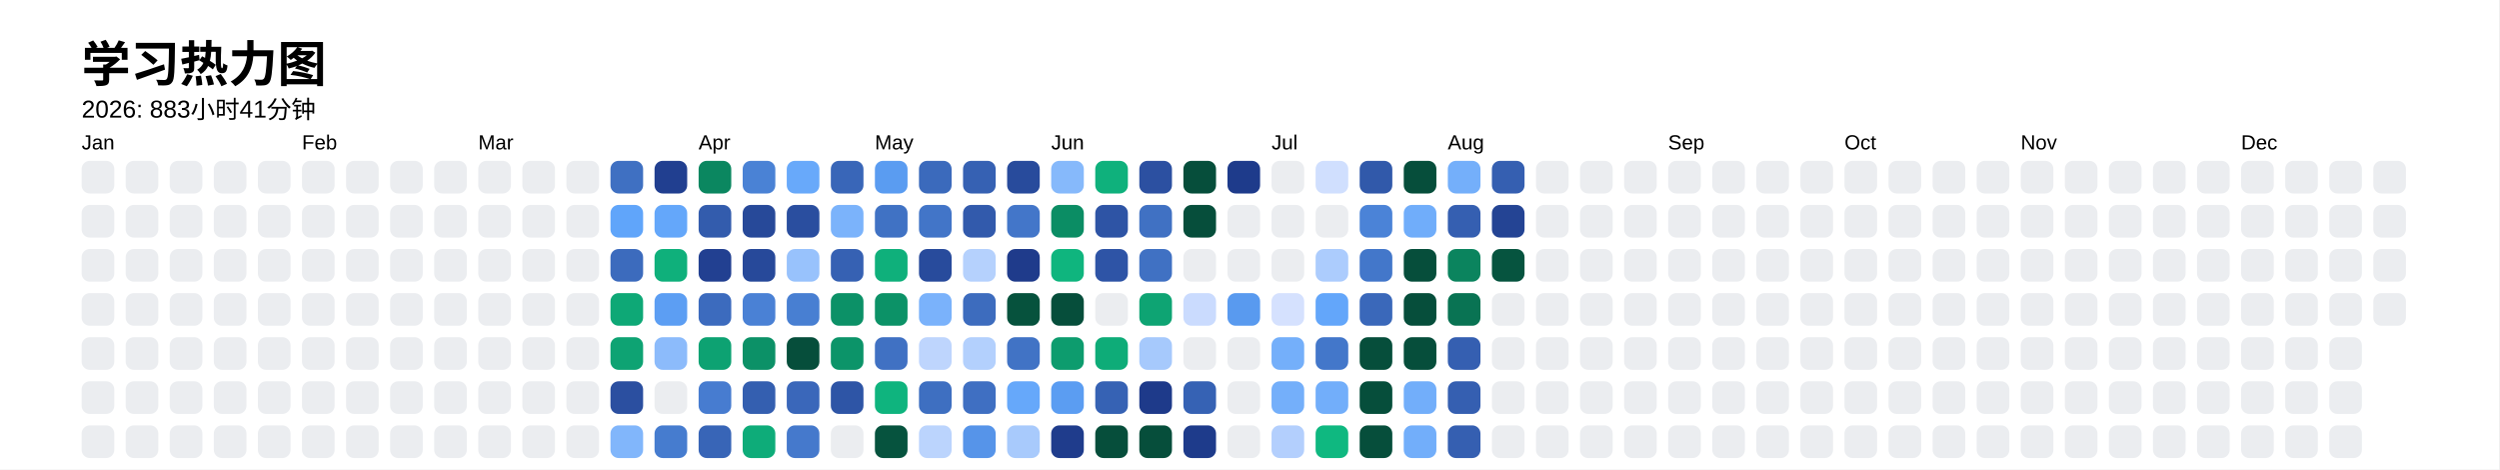
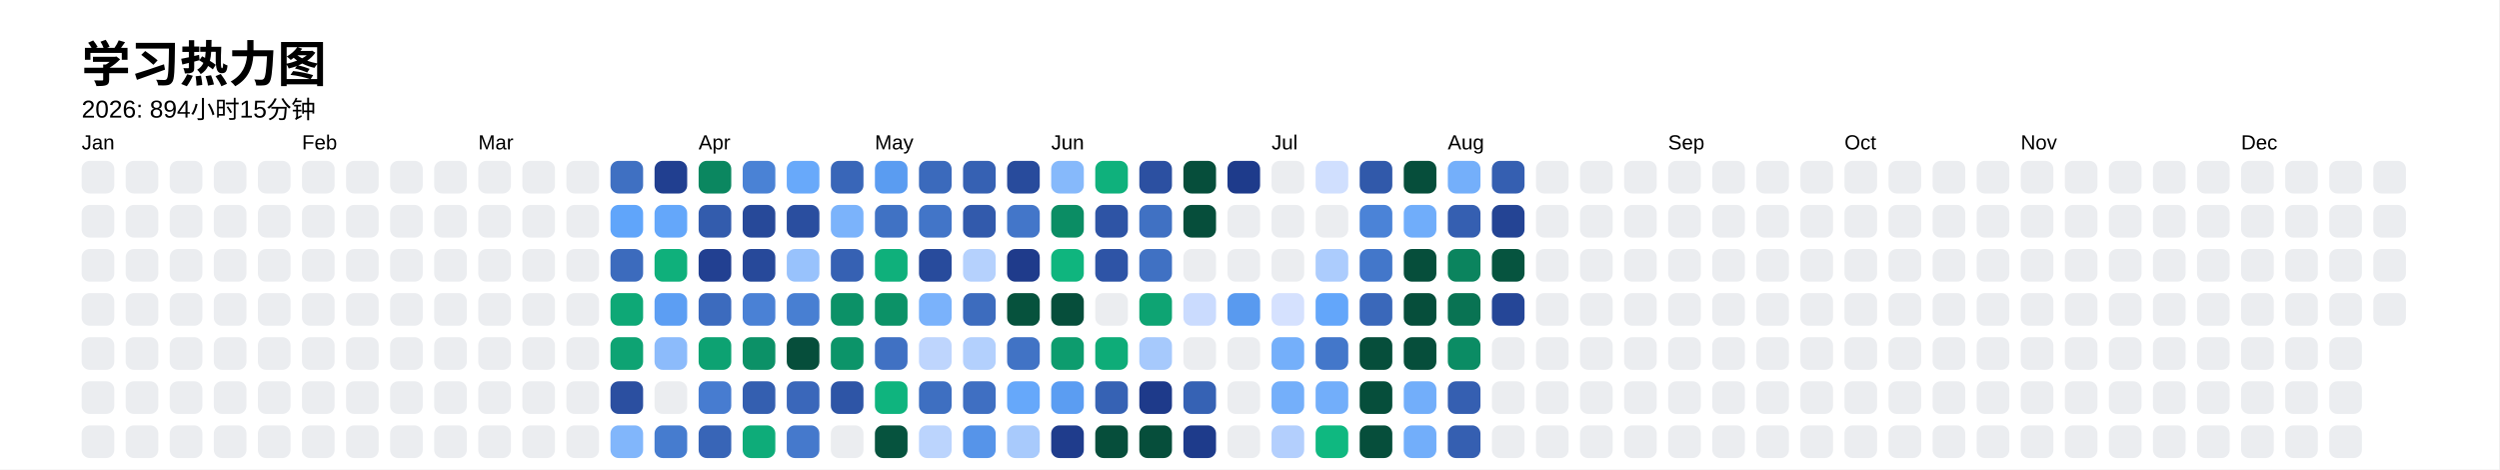
<svg xmlns="http://www.w3.org/2000/svg" style="background-color:white;" baseProfile="full" height="57.5mm" version="1.1" viewBox="0,0,306.2,57.5" width="306.2mm">
  <defs />
  <rect fill="#FFFFFF" height="57.5" width="306.2" x="0" y="0" />
  <text fill="#000000" style="font-size:6px; font-family:Arial; font-weight:bold;" x="10" y="10">学习热力图</text>
-   <text fill="#000000" style="font-size:3px; font-family:Arial;" x="10" y="14.4">2026: 883小时41分钟</text>
+   <text fill="#000000" style="font-size:3px; font-family:Arial;" x="10" y="14.4">2026: 894小时15分钟</text>
  <text fill="#000000" style="font-size:2.5px; font-family:Arial" x="10" y="18.3">Jan</text>
  <rect fill="#ebedf0" height="4" rx="1" ry="1" width="4" x="10" y="19.7" />
  <rect fill="#ebedf0" height="4" rx="1" ry="1" width="4" x="10" y="25.1" />
  <rect fill="#ebedf0" height="4" rx="1" ry="1" width="4" x="10" y="30.5" />
  <rect fill="#ebedf0" height="4" rx="1" ry="1" width="4" x="10" y="35.9" />
  <rect fill="#ebedf0" height="4" rx="1" ry="1" width="4" x="10" y="41.3" />
  <rect fill="#ebedf0" height="4" rx="1" ry="1" width="4" x="10" y="46.7" />
  <rect fill="#ebedf0" height="4" rx="1" ry="1" width="4" x="10" y="52.1" />
  <rect fill="#ebedf0" height="4" rx="1" ry="1" width="4" x="15.4" y="19.7" />
  <rect fill="#ebedf0" height="4" rx="1" ry="1" width="4" x="15.4" y="25.1" />
  <rect fill="#ebedf0" height="4" rx="1" ry="1" width="4" x="15.4" y="30.5" />
  <rect fill="#ebedf0" height="4" rx="1" ry="1" width="4" x="15.4" y="35.9" />
  <rect fill="#ebedf0" height="4" rx="1" ry="1" width="4" x="15.4" y="41.3" />
  <rect fill="#ebedf0" height="4" rx="1" ry="1" width="4" x="15.4" y="46.7" />
  <rect fill="#ebedf0" height="4" rx="1" ry="1" width="4" x="15.4" y="52.1" />
  <rect fill="#ebedf0" height="4" rx="1" ry="1" width="4" x="20.8" y="19.7" />
  <rect fill="#ebedf0" height="4" rx="1" ry="1" width="4" x="20.8" y="25.1" />
  <rect fill="#ebedf0" height="4" rx="1" ry="1" width="4" x="20.8" y="30.5" />
  <rect fill="#ebedf0" height="4" rx="1" ry="1" width="4" x="20.8" y="35.9" />
  <rect fill="#ebedf0" height="4" rx="1" ry="1" width="4" x="20.8" y="41.3" />
  <rect fill="#ebedf0" height="4" rx="1" ry="1" width="4" x="20.8" y="46.7" />
  <rect fill="#ebedf0" height="4" rx="1" ry="1" width="4" x="20.8" y="52.1" />
  <rect fill="#ebedf0" height="4" rx="1" ry="1" width="4" x="26.2" y="19.7" />
  <rect fill="#ebedf0" height="4" rx="1" ry="1" width="4" x="26.2" y="25.1" />
  <rect fill="#ebedf0" height="4" rx="1" ry="1" width="4" x="26.2" y="30.5" />
  <rect fill="#ebedf0" height="4" rx="1" ry="1" width="4" x="26.2" y="35.9" />
  <rect fill="#ebedf0" height="4" rx="1" ry="1" width="4" x="26.2" y="41.3" />
  <rect fill="#ebedf0" height="4" rx="1" ry="1" width="4" x="26.2" y="46.7" />
  <rect fill="#ebedf0" height="4" rx="1" ry="1" width="4" x="26.2" y="52.1" />
  <rect fill="#ebedf0" height="4" rx="1" ry="1" width="4" x="31.6" y="19.7" />
  <rect fill="#ebedf0" height="4" rx="1" ry="1" width="4" x="31.6" y="25.1" />
  <rect fill="#ebedf0" height="4" rx="1" ry="1" width="4" x="31.6" y="30.5" />
  <rect fill="#ebedf0" height="4" rx="1" ry="1" width="4" x="31.6" y="35.9" />
  <rect fill="#ebedf0" height="4" rx="1" ry="1" width="4" x="31.6" y="41.3" />
  <rect fill="#ebedf0" height="4" rx="1" ry="1" width="4" x="31.6" y="46.7" />
  <rect fill="#ebedf0" height="4" rx="1" ry="1" width="4" x="31.6" y="52.1" />
  <text fill="#000000" style="font-size:2.5px; font-family:Arial" x="37.0" y="18.3">Feb</text>
  <rect fill="#ebedf0" height="4" rx="1" ry="1" width="4" x="37.0" y="19.7" />
  <rect fill="#ebedf0" height="4" rx="1" ry="1" width="4" x="37.0" y="25.1" />
  <rect fill="#ebedf0" height="4" rx="1" ry="1" width="4" x="37.0" y="30.5" />
  <rect fill="#ebedf0" height="4" rx="1" ry="1" width="4" x="37.0" y="35.9" />
  <rect fill="#ebedf0" height="4" rx="1" ry="1" width="4" x="37.0" y="41.3" />
  <rect fill="#ebedf0" height="4" rx="1" ry="1" width="4" x="37.0" y="46.7" />
  <rect fill="#ebedf0" height="4" rx="1" ry="1" width="4" x="37.0" y="52.1" />
  <rect fill="#ebedf0" height="4" rx="1" ry="1" width="4" x="42.4" y="19.7" />
  <rect fill="#ebedf0" height="4" rx="1" ry="1" width="4" x="42.4" y="25.1" />
  <rect fill="#ebedf0" height="4" rx="1" ry="1" width="4" x="42.4" y="30.5" />
  <rect fill="#ebedf0" height="4" rx="1" ry="1" width="4" x="42.4" y="35.9" />
  <rect fill="#ebedf0" height="4" rx="1" ry="1" width="4" x="42.4" y="41.3" />
  <rect fill="#ebedf0" height="4" rx="1" ry="1" width="4" x="42.4" y="46.7" />
  <rect fill="#ebedf0" height="4" rx="1" ry="1" width="4" x="42.4" y="52.1" />
  <rect fill="#ebedf0" height="4" rx="1" ry="1" width="4" x="47.8" y="19.7" />
  <rect fill="#ebedf0" height="4" rx="1" ry="1" width="4" x="47.8" y="25.1" />
  <rect fill="#ebedf0" height="4" rx="1" ry="1" width="4" x="47.8" y="30.5" />
  <rect fill="#ebedf0" height="4" rx="1" ry="1" width="4" x="47.8" y="35.9" />
  <rect fill="#ebedf0" height="4" rx="1" ry="1" width="4" x="47.8" y="41.3" />
  <rect fill="#ebedf0" height="4" rx="1" ry="1" width="4" x="47.8" y="46.7" />
  <rect fill="#ebedf0" height="4" rx="1" ry="1" width="4" x="47.8" y="52.1" />
  <rect fill="#ebedf0" height="4" rx="1" ry="1" width="4" x="53.2" y="19.7" />
  <rect fill="#ebedf0" height="4" rx="1" ry="1" width="4" x="53.2" y="25.1" />
  <rect fill="#ebedf0" height="4" rx="1" ry="1" width="4" x="53.2" y="30.5" />
  <rect fill="#ebedf0" height="4" rx="1" ry="1" width="4" x="53.2" y="35.9" />
  <rect fill="#ebedf0" height="4" rx="1" ry="1" width="4" x="53.2" y="41.3" />
  <rect fill="#ebedf0" height="4" rx="1" ry="1" width="4" x="53.2" y="46.7" />
  <rect fill="#ebedf0" height="4" rx="1" ry="1" width="4" x="53.2" y="52.1" />
  <text fill="#000000" style="font-size:2.5px; font-family:Arial" x="58.6" y="18.3">Mar</text>
  <rect fill="#ebedf0" height="4" rx="1" ry="1" width="4" x="58.6" y="19.7" />
  <rect fill="#ebedf0" height="4" rx="1" ry="1" width="4" x="58.6" y="25.1" />
  <rect fill="#ebedf0" height="4" rx="1" ry="1" width="4" x="58.6" y="30.5" />
  <rect fill="#ebedf0" height="4" rx="1" ry="1" width="4" x="58.6" y="35.9" />
  <rect fill="#ebedf0" height="4" rx="1" ry="1" width="4" x="58.6" y="41.3" />
  <rect fill="#ebedf0" height="4" rx="1" ry="1" width="4" x="58.6" y="46.7" />
  <rect fill="#ebedf0" height="4" rx="1" ry="1" width="4" x="58.6" y="52.1" />
  <rect fill="#ebedf0" height="4" rx="1" ry="1" width="4" x="64" y="19.7" />
  <rect fill="#ebedf0" height="4" rx="1" ry="1" width="4" x="64" y="25.1" />
  <rect fill="#ebedf0" height="4" rx="1" ry="1" width="4" x="64" y="30.5" />
  <rect fill="#ebedf0" height="4" rx="1" ry="1" width="4" x="64" y="35.9" />
  <rect fill="#ebedf0" height="4" rx="1" ry="1" width="4" x="64" y="41.3" />
  <rect fill="#ebedf0" height="4" rx="1" ry="1" width="4" x="64" y="46.7" />
  <rect fill="#ebedf0" height="4" rx="1" ry="1" width="4" x="64" y="52.1" />
  <rect fill="#ebedf0" height="4" rx="1" ry="1" width="4" x="69.4" y="19.7" />
  <rect fill="#ebedf0" height="4" rx="1" ry="1" width="4" x="69.4" y="25.1" />
  <rect fill="#ebedf0" height="4" rx="1" ry="1" width="4" x="69.4" y="30.5" />
  <rect fill="#ebedf0" height="4" rx="1" ry="1" width="4" x="69.4" y="35.9" />
  <rect fill="#ebedf0" height="4" rx="1" ry="1" width="4" x="69.4" y="41.3" />
  <rect fill="#ebedf0" height="4" rx="1" ry="1" width="4" x="69.4" y="46.7" />
  <rect fill="#ebedf0" height="4" rx="1" ry="1" width="4" x="69.4" y="52.1" />
  <rect fill="#3f70c2" height="4" rx="1" ry="1" width="4" x="74.8" y="19.7" />
  <rect fill="#60a5fa" height="4" rx="1" ry="1" width="4" x="74.8" y="25.1" />
  <rect fill="#3c6bbd" height="4" rx="1" ry="1" width="4" x="74.8" y="30.5" />
  <rect fill="#0ea876" height="4" rx="1" ry="1" width="4" x="74.8" y="35.9" />
  <rect fill="#0ea373" height="4" rx="1" ry="1" width="4" x="74.8" y="41.3" />
  <rect fill="#2b4fa0" height="4" rx="1" ry="1" width="4" x="74.8" y="46.7" />
  <rect fill="#81b6fb" height="4" rx="1" ry="1" width="4" x="74.8" y="52.1" />
  <rect fill="#213f90" height="4" rx="1" ry="1" width="4" x="80.2" y="19.7" />
  <rect fill="#64a7fa" height="4" rx="1" ry="1" width="4" x="80.2" y="25.1" />
  <rect fill="#0fb07b" height="4" rx="1" ry="1" width="4" x="80.2" y="30.5" />
  <rect fill="#5c9ef3" height="4" rx="1" ry="1" width="4" x="80.2" y="35.9" />
  <rect fill="#8cbbfb" height="4" rx="1" ry="1" width="4" x="80.2" y="41.3" />
  <rect fill="#ebedf0" height="4" rx="1" ry="1" width="4" x="80.2" y="46.7" />
  <rect fill="#467ccf" height="4" rx="1" ry="1" width="4" x="80.2" y="52.1" />
  <text fill="#000000" style="font-size:2.5px; font-family:Arial" x="85.6" y="18.3">Apr</text>
  <rect fill="#0b8760" height="4" rx="1" ry="1" width="4" x="85.6" y="19.7" />
  <rect fill="#335cad" height="4" rx="1" ry="1" width="4" x="85.6" y="25.1" />
  <rect fill="#224091" height="4" rx="1" ry="1" width="4" x="85.6" y="30.5" />
  <rect fill="#3c6bbe" height="4" rx="1" ry="1" width="4" x="85.6" y="35.9" />
  <rect fill="#0da272" height="4" rx="1" ry="1" width="4" x="85.6" y="41.3" />
  <rect fill="#477cd0" height="4" rx="1" ry="1" width="4" x="85.6" y="46.7" />
  <rect fill="#3865b7" height="4" rx="1" ry="1" width="4" x="85.6" y="52.1" />
  <rect fill="#4a82d5" height="4" rx="1" ry="1" width="4" x="91" y="19.7" />
  <rect fill="#274999" height="4" rx="1" ry="1" width="4" x="91" y="25.1" />
  <rect fill="#27499a" height="4" rx="1" ry="1" width="4" x="91" y="30.5" />
  <rect fill="#4a81d5" height="4" rx="1" ry="1" width="4" x="91" y="35.9" />
  <rect fill="#0c9167" height="4" rx="1" ry="1" width="4" x="91" y="41.3" />
  <rect fill="#345fb0" height="4" rx="1" ry="1" width="4" x="91" y="46.7" />
  <rect fill="#0eac79" height="4" rx="1" ry="1" width="4" x="91" y="52.1" />
  <rect fill="#68a9fa" height="4" rx="1" ry="1" width="4" x="96.4" y="19.7" />
  <rect fill="#2a4e9f" height="4" rx="1" ry="1" width="4" x="96.4" y="25.1" />
  <rect fill="#98c2fc" height="4" rx="1" ry="1" width="4" x="96.4" y="30.5" />
  <rect fill="#487fd2" height="4" rx="1" ry="1" width="4" x="96.4" y="35.9" />
  <rect fill="#064e3b" height="4" rx="1" ry="1" width="4" x="96.4" y="41.3" />
  <rect fill="#3a67ba" height="4" rx="1" ry="1" width="4" x="96.4" y="46.7" />
  <rect fill="#4579cc" height="4" rx="1" ry="1" width="4" x="96.4" y="52.1" />
  <rect fill="#3966b8" height="4" rx="1" ry="1" width="4" x="101.8" y="19.7" />
  <rect fill="#7bb3fb" height="4" rx="1" ry="1" width="4" x="101.8" y="25.1" />
  <rect fill="#3661b3" height="4" rx="1" ry="1" width="4" x="101.8" y="30.5" />
  <rect fill="#0c9167" height="4" rx="1" ry="1" width="4" x="101.8" y="35.9" />
  <rect fill="#0c9469" height="4" rx="1" ry="1" width="4" x="101.8" y="41.3" />
  <rect fill="#2e55a6" height="4" rx="1" ry="1" width="4" x="101.8" y="46.7" />
  <rect fill="#ebedf0" height="4" rx="1" ry="1" width="4" x="101.8" y="52.1" />
  <text fill="#000000" style="font-size:2.5px; font-family:Arial" x="107.2" y="18.3">May</text>
  <rect fill="#5a9cf1" height="4" rx="1" ry="1" width="4" x="107.2" y="19.7" />
  <rect fill="#4072c4" height="4" rx="1" ry="1" width="4" x="107.2" y="25.1" />
  <rect fill="#0fb07b" height="4" rx="1" ry="1" width="4" x="107.2" y="30.5" />
  <rect fill="#0c9267" height="4" rx="1" ry="1" width="4" x="107.2" y="35.9" />
  <rect fill="#4071c3" height="4" rx="1" ry="1" width="4" x="107.2" y="41.3" />
  <rect fill="#0fb47e" height="4" rx="1" ry="1" width="4" x="107.2" y="46.7" />
  <rect fill="#06533e" height="4" rx="1" ry="1" width="4" x="107.2" y="52.1" />
  <rect fill="#3b6abc" height="4" rx="1" ry="1" width="4" x="112.6" y="19.7" />
  <rect fill="#4275c8" height="4" rx="1" ry="1" width="4" x="112.6" y="25.1" />
  <rect fill="#284b9c" height="4" rx="1" ry="1" width="4" x="112.6" y="30.5" />
  <rect fill="#7ab2fb" height="4" rx="1" ry="1" width="4" x="112.6" y="35.9" />
  <rect fill="#bed5fd" height="4" rx="1" ry="1" width="4" x="112.6" y="41.3" />
  <rect fill="#3e6fc1" height="4" rx="1" ry="1" width="4" x="112.6" y="46.7" />
  <rect fill="#bbd4fd" height="4" rx="1" ry="1" width="4" x="112.6" y="52.1" />
  <rect fill="#3661b3" height="4" rx="1" ry="1" width="4" x="118" y="19.7" />
  <rect fill="#325aac" height="4" rx="1" ry="1" width="4" x="118" y="25.1" />
  <rect fill="#b5d1fd" height="4" rx="1" ry="1" width="4" x="118" y="30.5" />
  <rect fill="#3d6cbe" height="4" rx="1" ry="1" width="4" x="118" y="35.9" />
  <rect fill="#b3d0fd" height="4" rx="1" ry="1" width="4" x="118" y="41.3" />
  <rect fill="#3f6fc2" height="4" rx="1" ry="1" width="4" x="118" y="46.7" />
  <rect fill="#5694e9" height="4" rx="1" ry="1" width="4" x="118" y="52.1" />
  <rect fill="#284b9c" height="4" rx="1" ry="1" width="4" x="123.4" y="19.7" />
  <rect fill="#4376c9" height="4" rx="1" ry="1" width="4" x="123.4" y="25.1" />
  <rect fill="#1f3b8b" height="4" rx="1" ry="1" width="4" x="123.4" y="30.5" />
  <rect fill="#06523d" height="4" rx="1" ry="1" width="4" x="123.4" y="35.9" />
  <rect fill="#4173c5" height="4" rx="1" ry="1" width="4" x="123.4" y="41.3" />
  <rect fill="#66a8fa" height="4" rx="1" ry="1" width="4" x="123.4" y="46.7" />
  <rect fill="#a8cafc" height="4" rx="1" ry="1" width="4" x="123.4" y="52.1" />
  <text fill="#000000" style="font-size:2.5px; font-family:Arial" x="128.8" y="18.3">Jun</text>
  <rect fill="#86b9fb" height="4" rx="1" ry="1" width="4" x="128.8" y="19.7" />
  <rect fill="#0b8d64" height="4" rx="1" ry="1" width="4" x="128.8" y="25.1" />
  <rect fill="#0fb57e" height="4" rx="1" ry="1" width="4" x="128.8" y="30.5" />
  <rect fill="#064e3b" height="4" rx="1" ry="1" width="4" x="128.8" y="35.9" />
  <rect fill="#0d9c6e" height="4" rx="1" ry="1" width="4" x="128.8" y="41.3" />
  <rect fill="#5b9df2" height="4" rx="1" ry="1" width="4" x="128.8" y="46.7" />
  <rect fill="#1f3c8c" height="4" rx="1" ry="1" width="4" x="128.8" y="52.1" />
  <rect fill="#0fb17c" height="4" rx="1" ry="1" width="4" x="134.2" y="19.7" />
  <rect fill="#2e54a5" height="4" rx="1" ry="1" width="4" x="134.2" y="25.1" />
  <rect fill="#2e54a6" height="4" rx="1" ry="1" width="4" x="134.2" y="30.5" />
  <rect fill="#ebedf0" height="4" rx="1" ry="1" width="4" x="134.2" y="35.9" />
  <rect fill="#0eac78" height="4" rx="1" ry="1" width="4" x="134.2" y="41.3" />
  <rect fill="#3662b4" height="4" rx="1" ry="1" width="4" x="134.2" y="46.7" />
  <rect fill="#064e3b" height="4" rx="1" ry="1" width="4" x="134.2" y="52.1" />
  <rect fill="#2c50a1" height="4" rx="1" ry="1" width="4" x="139.6" y="19.7" />
  <rect fill="#4071c3" height="4" rx="1" ry="1" width="4" x="139.6" y="25.1" />
  <rect fill="#4071c3" height="4" rx="1" ry="1" width="4" x="139.6" y="30.5" />
  <rect fill="#0ea473" height="4" rx="1" ry="1" width="4" x="139.6" y="35.9" />
  <rect fill="#a6c9fc" height="4" rx="1" ry="1" width="4" x="139.6" y="41.3" />
  <rect fill="#1e3a8a" height="4" rx="1" ry="1" width="4" x="139.6" y="46.7" />
  <rect fill="#064e3b" height="4" rx="1" ry="1" width="4" x="139.6" y="52.1" />
  <rect fill="#064e3b" height="4" rx="1" ry="1" width="4" x="145" y="19.7" />
  <rect fill="#064e3b" height="4" rx="1" ry="1" width="4" x="145" y="25.1" />
  <rect fill="#ebedf0" height="4" rx="1" ry="1" width="4" x="145" y="30.5" />
  <rect fill="#cadbfe" height="4" rx="1" ry="1" width="4" x="145" y="35.9" />
  <rect fill="#ebedf0" height="4" rx="1" ry="1" width="4" x="145" y="41.3" />
  <rect fill="#3662b4" height="4" rx="1" ry="1" width="4" x="145" y="46.7" />
  <rect fill="#1e3b8b" height="4" rx="1" ry="1" width="4" x="145" y="52.1" />
  <rect fill="#1e3b8b" height="4" rx="1" ry="1" width="4" x="150.4" y="19.7" />
  <rect fill="#ebedf0" height="4" rx="1" ry="1" width="4" x="150.4" y="25.1" />
  <rect fill="#ebedf0" height="4" rx="1" ry="1" width="4" x="150.4" y="30.5" />
  <rect fill="#599aef" height="4" rx="1" ry="1" width="4" x="150.4" y="35.9" />
  <rect fill="#ebedf0" height="4" rx="1" ry="1" width="4" x="150.4" y="41.3" />
  <rect fill="#ebedf0" height="4" rx="1" ry="1" width="4" x="150.4" y="46.7" />
  <rect fill="#ebedf0" height="4" rx="1" ry="1" width="4" x="150.4" y="52.1" />
  <text fill="#000000" style="font-size:2.5px; font-family:Arial" x="155.8" y="18.3">Jul</text>
  <rect fill="#ebedf0" height="4" rx="1" ry="1" width="4" x="155.8" y="19.7" />
  <rect fill="#ebedf0" height="4" rx="1" ry="1" width="4" x="155.8" y="25.1" />
  <rect fill="#ebedf0" height="4" rx="1" ry="1" width="4" x="155.8" y="30.5" />
  <rect fill="#d5e1fe" height="4" rx="1" ry="1" width="4" x="155.8" y="35.9" />
  <rect fill="#74affa" height="4" rx="1" ry="1" width="4" x="155.8" y="41.3" />
  <rect fill="#74affa" height="4" rx="1" ry="1" width="4" x="155.8" y="46.7" />
  <rect fill="#b3cffd" height="4" rx="1" ry="1" width="4" x="155.8" y="52.1" />
  <rect fill="#d0dffe" height="4" rx="1" ry="1" width="4" x="161.2" y="19.7" />
  <rect fill="#ebedf0" height="4" rx="1" ry="1" width="4" x="161.2" y="25.1" />
  <rect fill="#acccfd" height="4" rx="1" ry="1" width="4" x="161.2" y="30.5" />
  <rect fill="#63a6fa" height="4" rx="1" ry="1" width="4" x="161.2" y="35.9" />
  <rect fill="#4377ca" height="4" rx="1" ry="1" width="4" x="161.2" y="41.3" />
  <rect fill="#72aefa" height="4" rx="1" ry="1" width="4" x="161.2" y="46.7" />
  <rect fill="#0fb880" height="4" rx="1" ry="1" width="4" x="161.2" y="52.1" />
  <rect fill="#3159aa" height="4" rx="1" ry="1" width="4" x="166.6" y="19.7" />
  <rect fill="#4b83d7" height="4" rx="1" ry="1" width="4" x="166.6" y="25.1" />
  <rect fill="#4377ca" height="4" rx="1" ry="1" width="4" x="166.6" y="30.5" />
  <rect fill="#3a68ba" height="4" rx="1" ry="1" width="4" x="166.6" y="35.9" />
  <rect fill="#064e3b" height="4" rx="1" ry="1" width="4" x="166.6" y="41.3" />
  <rect fill="#064e3b" height="4" rx="1" ry="1" width="4" x="166.6" y="46.7" />
  <rect fill="#064e3b" height="4" rx="1" ry="1" width="4" x="166.6" y="52.1" />
  <rect fill="#064e3b" height="4" rx="1" ry="1" width="4" x="172" y="19.7" />
  <rect fill="#70adfa" height="4" rx="1" ry="1" width="4" x="172" y="25.1" />
  <rect fill="#064e3b" height="4" rx="1" ry="1" width="4" x="172" y="30.5" />
  <rect fill="#064e3b" height="4" rx="1" ry="1" width="4" x="172" y="35.9" />
  <rect fill="#064e3b" height="4" rx="1" ry="1" width="4" x="172" y="41.3" />
  <rect fill="#72aefa" height="4" rx="1" ry="1" width="4" x="172" y="46.7" />
  <rect fill="#72aefa" height="4" rx="1" ry="1" width="4" x="172" y="52.1" />
  <text fill="#000000" style="font-size:2.5px; font-family:Arial" x="177.4" y="18.3">Aug</text>
  <rect fill="#74affa" height="4" rx="1" ry="1" width="4" x="177.4" y="19.7" />
  <rect fill="#355fb1" height="4" rx="1" ry="1" width="4" x="177.4" y="25.1" />
  <rect fill="#0b845e" height="4" rx="1" ry="1" width="4" x="177.4" y="30.5" />
  <rect fill="#097353" height="4" rx="1" ry="1" width="4" x="177.4" y="35.9" />
-   <rect fill="#355fb1" height="4" rx="1" ry="1" width="4" x="177.4" y="41.3" />
+   <rect fill="#0b8c64" height="4" rx="1" ry="1" width="4" x="177.4" y="41.3" />
  <rect fill="#355fb1" height="4" rx="1" ry="1" width="4" x="177.4" y="46.7" />
  <rect fill="#355fb1" height="4" rx="1" ry="1" width="4" x="177.4" y="52.1" />
  <rect fill="#355fb1" height="4" rx="1" ry="1" width="4" x="182.8" y="19.7" />
  <rect fill="#244494" height="4" rx="1" ry="1" width="4" x="182.8" y="25.1" />
  <rect fill="#06543f" height="4" rx="1" ry="1" width="4" x="182.8" y="30.5" />
-   <rect fill="#ebedf0" height="4" rx="1" ry="1" width="4" x="182.8" y="35.9" />
+   <rect fill="#254697" height="4" rx="1" ry="1" width="4" x="182.8" y="35.9" />
  <rect fill="#ebedf0" height="4" rx="1" ry="1" width="4" x="182.8" y="41.3" />
  <rect fill="#ebedf0" height="4" rx="1" ry="1" width="4" x="182.8" y="46.7" />
  <rect fill="#ebedf0" height="4" rx="1" ry="1" width="4" x="182.8" y="52.1" />
  <rect fill="#ebedf0" height="4" rx="1" ry="1" width="4" x="188.2" y="19.7" />
  <rect fill="#ebedf0" height="4" rx="1" ry="1" width="4" x="188.2" y="25.1" />
  <rect fill="#ebedf0" height="4" rx="1" ry="1" width="4" x="188.2" y="30.5" />
  <rect fill="#ebedf0" height="4" rx="1" ry="1" width="4" x="188.2" y="35.9" />
  <rect fill="#ebedf0" height="4" rx="1" ry="1" width="4" x="188.2" y="41.3" />
  <rect fill="#ebedf0" height="4" rx="1" ry="1" width="4" x="188.2" y="46.7" />
  <rect fill="#ebedf0" height="4" rx="1" ry="1" width="4" x="188.2" y="52.1" />
  <rect fill="#ebedf0" height="4" rx="1" ry="1" width="4" x="193.6" y="19.7" />
  <rect fill="#ebedf0" height="4" rx="1" ry="1" width="4" x="193.6" y="25.1" />
  <rect fill="#ebedf0" height="4" rx="1" ry="1" width="4" x="193.6" y="30.5" />
  <rect fill="#ebedf0" height="4" rx="1" ry="1" width="4" x="193.6" y="35.9" />
  <rect fill="#ebedf0" height="4" rx="1" ry="1" width="4" x="193.6" y="41.3" />
  <rect fill="#ebedf0" height="4" rx="1" ry="1" width="4" x="193.6" y="46.7" />
  <rect fill="#ebedf0" height="4" rx="1" ry="1" width="4" x="193.6" y="52.1" />
  <rect fill="#ebedf0" height="4" rx="1" ry="1" width="4" x="199" y="19.7" />
  <rect fill="#ebedf0" height="4" rx="1" ry="1" width="4" x="199" y="25.1" />
  <rect fill="#ebedf0" height="4" rx="1" ry="1" width="4" x="199" y="30.5" />
  <rect fill="#ebedf0" height="4" rx="1" ry="1" width="4" x="199" y="35.9" />
  <rect fill="#ebedf0" height="4" rx="1" ry="1" width="4" x="199" y="41.3" />
  <rect fill="#ebedf0" height="4" rx="1" ry="1" width="4" x="199" y="46.7" />
  <rect fill="#ebedf0" height="4" rx="1" ry="1" width="4" x="199" y="52.1" />
  <text fill="#000000" style="font-size:2.5px; font-family:Arial" x="204.4" y="18.3">Sep</text>
  <rect fill="#ebedf0" height="4" rx="1" ry="1" width="4" x="204.4" y="19.7" />
  <rect fill="#ebedf0" height="4" rx="1" ry="1" width="4" x="204.4" y="25.1" />
  <rect fill="#ebedf0" height="4" rx="1" ry="1" width="4" x="204.4" y="30.5" />
  <rect fill="#ebedf0" height="4" rx="1" ry="1" width="4" x="204.4" y="35.9" />
  <rect fill="#ebedf0" height="4" rx="1" ry="1" width="4" x="204.4" y="41.3" />
  <rect fill="#ebedf0" height="4" rx="1" ry="1" width="4" x="204.4" y="46.7" />
  <rect fill="#ebedf0" height="4" rx="1" ry="1" width="4" x="204.4" y="52.1" />
  <rect fill="#ebedf0" height="4" rx="1" ry="1" width="4" x="209.8" y="19.7" />
  <rect fill="#ebedf0" height="4" rx="1" ry="1" width="4" x="209.8" y="25.1" />
  <rect fill="#ebedf0" height="4" rx="1" ry="1" width="4" x="209.8" y="30.5" />
  <rect fill="#ebedf0" height="4" rx="1" ry="1" width="4" x="209.8" y="35.9" />
  <rect fill="#ebedf0" height="4" rx="1" ry="1" width="4" x="209.8" y="41.3" />
  <rect fill="#ebedf0" height="4" rx="1" ry="1" width="4" x="209.8" y="46.7" />
  <rect fill="#ebedf0" height="4" rx="1" ry="1" width="4" x="209.8" y="52.1" />
  <rect fill="#ebedf0" height="4" rx="1" ry="1" width="4" x="215.2" y="19.7" />
  <rect fill="#ebedf0" height="4" rx="1" ry="1" width="4" x="215.2" y="25.1" />
  <rect fill="#ebedf0" height="4" rx="1" ry="1" width="4" x="215.2" y="30.5" />
  <rect fill="#ebedf0" height="4" rx="1" ry="1" width="4" x="215.2" y="35.9" />
  <rect fill="#ebedf0" height="4" rx="1" ry="1" width="4" x="215.2" y="41.3" />
  <rect fill="#ebedf0" height="4" rx="1" ry="1" width="4" x="215.2" y="46.7" />
  <rect fill="#ebedf0" height="4" rx="1" ry="1" width="4" x="215.2" y="52.1" />
  <rect fill="#ebedf0" height="4" rx="1" ry="1" width="4" x="220.6" y="19.7" />
  <rect fill="#ebedf0" height="4" rx="1" ry="1" width="4" x="220.6" y="25.1" />
  <rect fill="#ebedf0" height="4" rx="1" ry="1" width="4" x="220.6" y="30.5" />
  <rect fill="#ebedf0" height="4" rx="1" ry="1" width="4" x="220.6" y="35.9" />
  <rect fill="#ebedf0" height="4" rx="1" ry="1" width="4" x="220.6" y="41.3" />
  <rect fill="#ebedf0" height="4" rx="1" ry="1" width="4" x="220.6" y="46.7" />
  <rect fill="#ebedf0" height="4" rx="1" ry="1" width="4" x="220.6" y="52.1" />
  <text fill="#000000" style="font-size:2.5px; font-family:Arial" x="226" y="18.3">Oct</text>
  <rect fill="#ebedf0" height="4" rx="1" ry="1" width="4" x="226" y="19.7" />
  <rect fill="#ebedf0" height="4" rx="1" ry="1" width="4" x="226" y="25.1" />
  <rect fill="#ebedf0" height="4" rx="1" ry="1" width="4" x="226" y="30.5" />
  <rect fill="#ebedf0" height="4" rx="1" ry="1" width="4" x="226" y="35.9" />
  <rect fill="#ebedf0" height="4" rx="1" ry="1" width="4" x="226" y="41.3" />
  <rect fill="#ebedf0" height="4" rx="1" ry="1" width="4" x="226" y="46.7" />
  <rect fill="#ebedf0" height="4" rx="1" ry="1" width="4" x="226" y="52.1" />
  <rect fill="#ebedf0" height="4" rx="1" ry="1" width="4" x="231.4" y="19.7" />
  <rect fill="#ebedf0" height="4" rx="1" ry="1" width="4" x="231.4" y="25.1" />
  <rect fill="#ebedf0" height="4" rx="1" ry="1" width="4" x="231.4" y="30.5" />
  <rect fill="#ebedf0" height="4" rx="1" ry="1" width="4" x="231.4" y="35.9" />
  <rect fill="#ebedf0" height="4" rx="1" ry="1" width="4" x="231.4" y="41.3" />
  <rect fill="#ebedf0" height="4" rx="1" ry="1" width="4" x="231.4" y="46.7" />
  <rect fill="#ebedf0" height="4" rx="1" ry="1" width="4" x="231.4" y="52.1" />
  <rect fill="#ebedf0" height="4" rx="1" ry="1" width="4" x="236.8" y="19.7" />
  <rect fill="#ebedf0" height="4" rx="1" ry="1" width="4" x="236.8" y="25.1" />
  <rect fill="#ebedf0" height="4" rx="1" ry="1" width="4" x="236.8" y="30.5" />
  <rect fill="#ebedf0" height="4" rx="1" ry="1" width="4" x="236.8" y="35.9" />
  <rect fill="#ebedf0" height="4" rx="1" ry="1" width="4" x="236.8" y="41.3" />
  <rect fill="#ebedf0" height="4" rx="1" ry="1" width="4" x="236.8" y="46.7" />
  <rect fill="#ebedf0" height="4" rx="1" ry="1" width="4" x="236.8" y="52.1" />
  <rect fill="#ebedf0" height="4" rx="1" ry="1" width="4" x="242.2" y="19.7" />
  <rect fill="#ebedf0" height="4" rx="1" ry="1" width="4" x="242.2" y="25.1" />
  <rect fill="#ebedf0" height="4" rx="1" ry="1" width="4" x="242.2" y="30.5" />
  <rect fill="#ebedf0" height="4" rx="1" ry="1" width="4" x="242.2" y="35.9" />
  <rect fill="#ebedf0" height="4" rx="1" ry="1" width="4" x="242.2" y="41.3" />
  <rect fill="#ebedf0" height="4" rx="1" ry="1" width="4" x="242.2" y="46.7" />
  <rect fill="#ebedf0" height="4" rx="1" ry="1" width="4" x="242.2" y="52.1" />
  <text fill="#000000" style="font-size:2.5px; font-family:Arial" x="247.6" y="18.3">Nov</text>
  <rect fill="#ebedf0" height="4" rx="1" ry="1" width="4" x="247.6" y="19.7" />
  <rect fill="#ebedf0" height="4" rx="1" ry="1" width="4" x="247.6" y="25.1" />
  <rect fill="#ebedf0" height="4" rx="1" ry="1" width="4" x="247.6" y="30.5" />
  <rect fill="#ebedf0" height="4" rx="1" ry="1" width="4" x="247.6" y="35.9" />
  <rect fill="#ebedf0" height="4" rx="1" ry="1" width="4" x="247.6" y="41.3" />
  <rect fill="#ebedf0" height="4" rx="1" ry="1" width="4" x="247.6" y="46.7" />
  <rect fill="#ebedf0" height="4" rx="1" ry="1" width="4" x="247.6" y="52.1" />
  <rect fill="#ebedf0" height="4" rx="1" ry="1" width="4" x="253" y="19.7" />
  <rect fill="#ebedf0" height="4" rx="1" ry="1" width="4" x="253" y="25.1" />
  <rect fill="#ebedf0" height="4" rx="1" ry="1" width="4" x="253" y="30.5" />
  <rect fill="#ebedf0" height="4" rx="1" ry="1" width="4" x="253" y="35.9" />
  <rect fill="#ebedf0" height="4" rx="1" ry="1" width="4" x="253" y="41.3" />
  <rect fill="#ebedf0" height="4" rx="1" ry="1" width="4" x="253" y="46.7" />
  <rect fill="#ebedf0" height="4" rx="1" ry="1" width="4" x="253" y="52.1" />
  <rect fill="#ebedf0" height="4" rx="1" ry="1" width="4" x="258.4" y="19.7" />
  <rect fill="#ebedf0" height="4" rx="1" ry="1" width="4" x="258.4" y="25.1" />
  <rect fill="#ebedf0" height="4" rx="1" ry="1" width="4" x="258.4" y="30.5" />
  <rect fill="#ebedf0" height="4" rx="1" ry="1" width="4" x="258.4" y="35.9" />
  <rect fill="#ebedf0" height="4" rx="1" ry="1" width="4" x="258.4" y="41.3" />
  <rect fill="#ebedf0" height="4" rx="1" ry="1" width="4" x="258.4" y="46.7" />
  <rect fill="#ebedf0" height="4" rx="1" ry="1" width="4" x="258.4" y="52.1" />
  <rect fill="#ebedf0" height="4" rx="1" ry="1" width="4" x="263.8" y="19.7" />
  <rect fill="#ebedf0" height="4" rx="1" ry="1" width="4" x="263.8" y="25.1" />
  <rect fill="#ebedf0" height="4" rx="1" ry="1" width="4" x="263.8" y="30.5" />
  <rect fill="#ebedf0" height="4" rx="1" ry="1" width="4" x="263.8" y="35.9" />
  <rect fill="#ebedf0" height="4" rx="1" ry="1" width="4" x="263.8" y="41.3" />
  <rect fill="#ebedf0" height="4" rx="1" ry="1" width="4" x="263.8" y="46.7" />
  <rect fill="#ebedf0" height="4" rx="1" ry="1" width="4" x="263.8" y="52.1" />
  <rect fill="#ebedf0" height="4" rx="1" ry="1" width="4" x="269.2" y="19.7" />
  <rect fill="#ebedf0" height="4" rx="1" ry="1" width="4" x="269.2" y="25.1" />
  <rect fill="#ebedf0" height="4" rx="1" ry="1" width="4" x="269.2" y="30.5" />
  <rect fill="#ebedf0" height="4" rx="1" ry="1" width="4" x="269.2" y="35.9" />
  <rect fill="#ebedf0" height="4" rx="1" ry="1" width="4" x="269.2" y="41.3" />
  <rect fill="#ebedf0" height="4" rx="1" ry="1" width="4" x="269.2" y="46.7" />
  <rect fill="#ebedf0" height="4" rx="1" ry="1" width="4" x="269.2" y="52.1" />
  <text fill="#000000" style="font-size:2.5px; font-family:Arial" x="274.6" y="18.3">Dec</text>
  <rect fill="#ebedf0" height="4" rx="1" ry="1" width="4" x="274.6" y="19.7" />
  <rect fill="#ebedf0" height="4" rx="1" ry="1" width="4" x="274.6" y="25.1" />
  <rect fill="#ebedf0" height="4" rx="1" ry="1" width="4" x="274.6" y="30.5" />
  <rect fill="#ebedf0" height="4" rx="1" ry="1" width="4" x="274.6" y="35.9" />
  <rect fill="#ebedf0" height="4" rx="1" ry="1" width="4" x="274.6" y="41.3" />
  <rect fill="#ebedf0" height="4" rx="1" ry="1" width="4" x="274.6" y="46.7" />
  <rect fill="#ebedf0" height="4" rx="1" ry="1" width="4" x="274.6" y="52.1" />
  <rect fill="#ebedf0" height="4" rx="1" ry="1" width="4" x="280" y="19.7" />
  <rect fill="#ebedf0" height="4" rx="1" ry="1" width="4" x="280" y="25.1" />
  <rect fill="#ebedf0" height="4" rx="1" ry="1" width="4" x="280" y="30.5" />
  <rect fill="#ebedf0" height="4" rx="1" ry="1" width="4" x="280" y="35.9" />
  <rect fill="#ebedf0" height="4" rx="1" ry="1" width="4" x="280" y="41.3" />
  <rect fill="#ebedf0" height="4" rx="1" ry="1" width="4" x="280" y="46.7" />
  <rect fill="#ebedf0" height="4" rx="1" ry="1" width="4" x="280" y="52.1" />
  <rect fill="#ebedf0" height="4" rx="1" ry="1" width="4" x="285.4" y="19.7" />
  <rect fill="#ebedf0" height="4" rx="1" ry="1" width="4" x="285.4" y="25.1" />
  <rect fill="#ebedf0" height="4" rx="1" ry="1" width="4" x="285.4" y="30.5" />
  <rect fill="#ebedf0" height="4" rx="1" ry="1" width="4" x="285.4" y="35.9" />
  <rect fill="#ebedf0" height="4" rx="1" ry="1" width="4" x="285.4" y="41.3" />
  <rect fill="#ebedf0" height="4" rx="1" ry="1" width="4" x="285.4" y="46.7" />
  <rect fill="#ebedf0" height="4" rx="1" ry="1" width="4" x="285.4" y="52.1" />
  <rect fill="#ebedf0" height="4" rx="1" ry="1" width="4" x="290.8" y="19.7" />
  <rect fill="#ebedf0" height="4" rx="1" ry="1" width="4" x="290.8" y="25.1" />
  <rect fill="#ebedf0" height="4" rx="1" ry="1" width="4" x="290.8" y="30.5" />
  <rect fill="#ebedf0" height="4" rx="1" ry="1" width="4" x="290.8" y="35.9" />
</svg>
